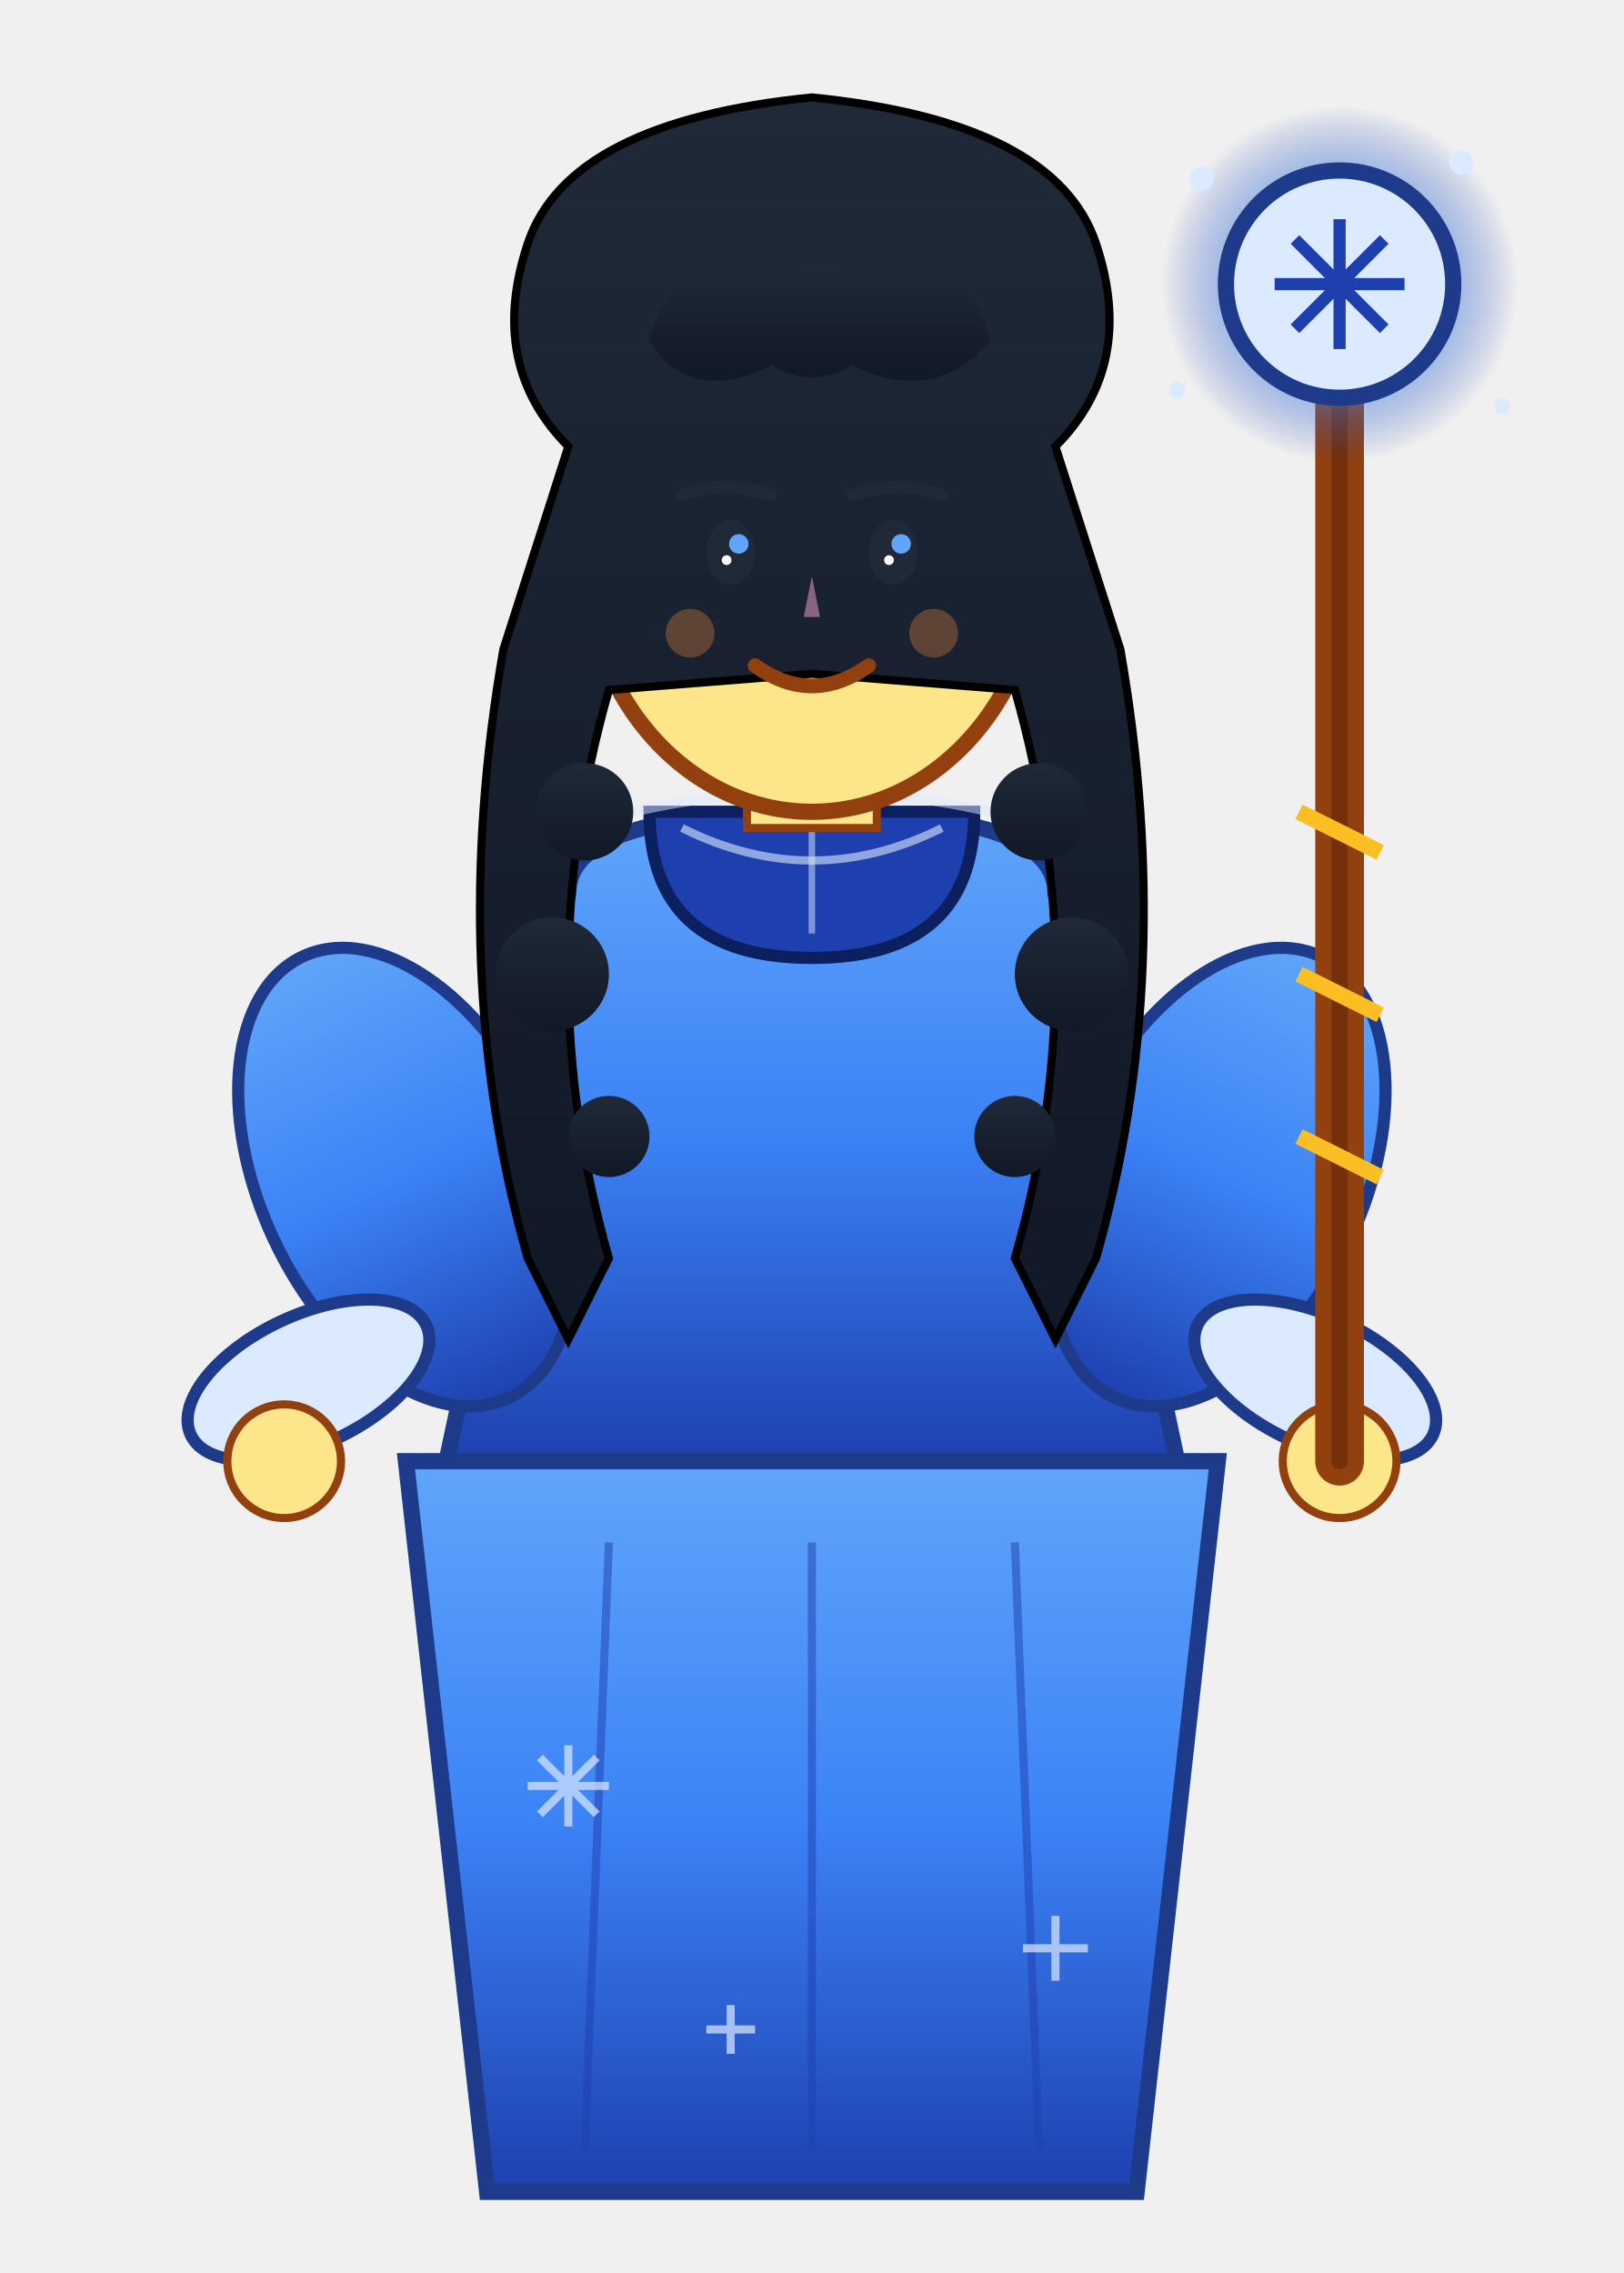
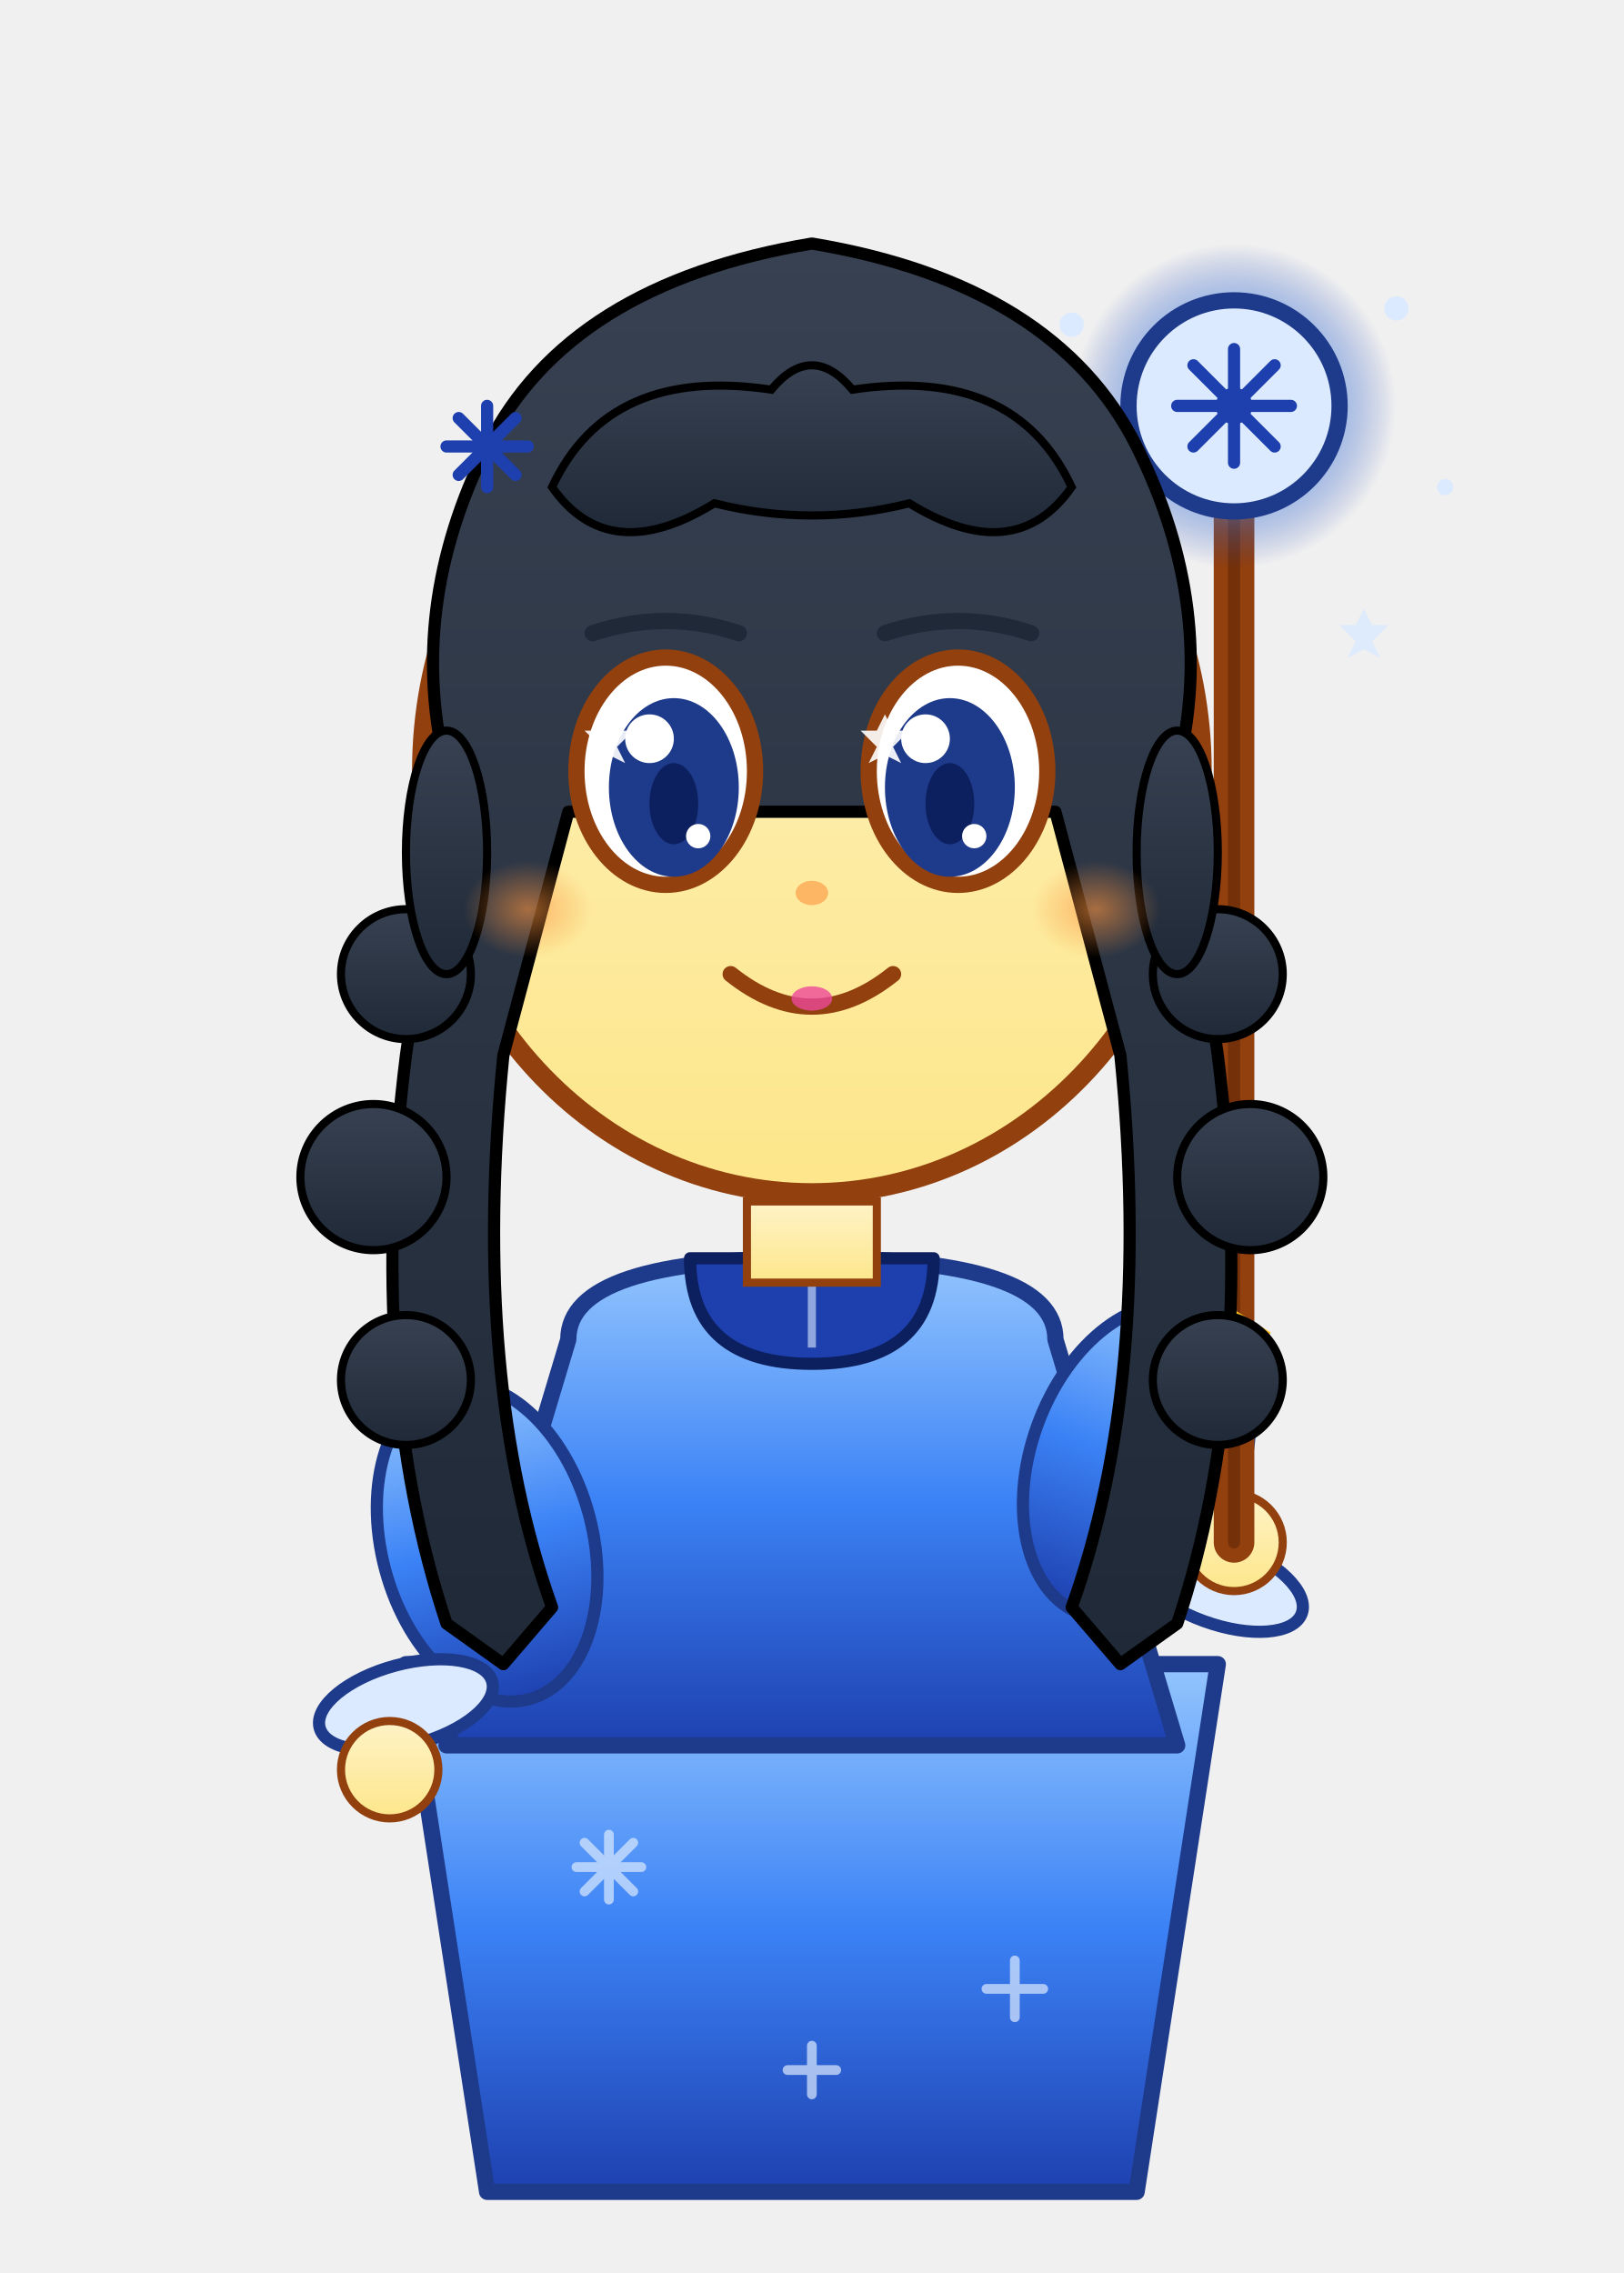
<svg xmlns="http://www.w3.org/2000/svg" viewBox="0 0 200 280" width="200" height="280">
  <defs>
-     <linearGradient id="robeGrad" x1="0%" y1="0%" x2="0%" y2="100%">
-       <stop offset="0%" stop-color="#60a5fa" />
+     <linearGradient id="robeGradC" x1="0%" y1="0%" x2="0%" y2="100%">
+       <stop offset="0%" stop-color="#93c5fd" />
      <stop offset="50%" stop-color="#3b82f6" />
      <stop offset="100%" stop-color="#1e40af" />
    </linearGradient>
-     <linearGradient id="hairGradK" x1="0%" y1="0%" x2="0%" y2="100%">
-       <stop offset="0%" stop-color="#1f2937" />
-       <stop offset="100%" stop-color="#111827" />
+     <linearGradient id="hairGradKC" x1="0%" y1="0%" x2="0%" y2="100%">
+       <stop offset="0%" stop-color="#374151" />
+       <stop offset="100%" stop-color="#1f2937" />
    </linearGradient>
-     <radialGradient id="orbGlow" cx="50%" cy="50%">
+     <radialGradient id="cheekGradKC" cx="50%" cy="50%">
+       <stop offset="0%" stop-color="#fb923c" stop-opacity="0.6" />
+       <stop offset="100%" stop-color="#fb923c" stop-opacity="0" />
+     </radialGradient>
+     <radialGradient id="orbGlowC" cx="50%" cy="50%">
      <stop offset="0%" stop-color="#dbeafe" stop-opacity="1" />
      <stop offset="40%" stop-color="#60a5fa" stop-opacity="0.8" />
      <stop offset="100%" stop-color="#1e40af" stop-opacity="0" />
    </radialGradient>
+     <linearGradient id="skinGradC" x1="0%" y1="0%" x2="0%" y2="100%">
+       <stop offset="0%" stop-color="#fef3c7" />
+       <stop offset="100%" stop-color="#fde68a" />
+     </linearGradient>
  </defs>
-   <path d="M 50 180 L 60 270 L 140 270 L 150 180 Z" fill="url(#robeGrad)" stroke="#1e3a8a" stroke-width="2" />
-   <line x1="75" y1="190" x2="72" y2="265" stroke="#1e40af" stroke-width="1" opacity="0.5" />
-   <line x1="100" y1="190" x2="100" y2="265" stroke="#1e40af" stroke-width="1" opacity="0.5" />
-   <line x1="125" y1="190" x2="128" y2="265" stroke="#1e40af" stroke-width="1" opacity="0.5" />
-   <g stroke="#dbeafe" stroke-width="1" fill="none" opacity="0.7">
-     <g transform="translate(70 220)">
+   <path d="M 50 205 L 60 270 L 140 270 L 150 205 Z" fill="url(#robeGradC)" stroke="#1e3a8a" stroke-width="2" stroke-linejoin="round" />
+   <g stroke="#dbeafe" stroke-width="1.2" fill="none" opacity="0.7" stroke-linecap="round">
+     <g transform="translate(75 230)">
+       <line x1="-4" y1="0" x2="4" y2="0" />
+       <line x1="0" y1="-4" x2="0" y2="4" />
+       <line x1="-3" y1="-3" x2="3" y2="3" />
+       <line x1="-3" y1="3" x2="3" y2="-3" />
+     </g>
+     <g transform="translate(125 245)">
+       <line x1="-3.5" y1="0" x2="3.5" y2="0" />
+       <line x1="0" y1="-3.5" x2="0" y2="3.5" />
+     </g>
+     <g transform="translate(100 255)">
+       <line x1="-3" y1="0" x2="3" y2="0" />
+       <line x1="0" y1="-3" x2="0" y2="3" />
+     </g>
+   </g>
+   <path d="M 70 165 Q 70 155 100 155 Q 130 155 130 165 L 145 215 L 55 215 Z" fill="url(#robeGradC)" stroke="#1e3a8a" stroke-width="2" stroke-linejoin="round" />
+   <path d="M 85 155 Q 85 168 100 168 Q 115 168 115 155 Z" fill="#1e40af" stroke="#0c1f5e" stroke-width="1.5" stroke-linejoin="round" />
+   <line x1="100" y1="156" x2="100" y2="166" stroke="#dbeafe" stroke-width="1" opacity="0.6" />
+   <ellipse cx="60" cy="190" rx="13" ry="20" fill="url(#robeGradC)" stroke="#1e3a8a" stroke-width="1.5" transform="rotate(-15 60 190)" />
+   <ellipse cx="140" cy="180" rx="13" ry="20" fill="url(#robeGradC)" stroke="#1e3a8a" stroke-width="1.5" transform="rotate(20 140 180)" />
+   <ellipse cx="50" cy="210" rx="11" ry="5" fill="#dbeafe" stroke="#1e3a8a" stroke-width="1.5" transform="rotate(-15 50 210)" />
+   <ellipse cx="150" cy="195" rx="11" ry="5" fill="#dbeafe" stroke="#1e3a8a" stroke-width="1.5" transform="rotate(20 150 195)" />
+   <circle cx="48" cy="218" r="6" fill="url(#skinGradC)" stroke="#92400e" stroke-width="1" />
+   <circle cx="152" cy="190" r="6" fill="url(#skinGradC)" stroke="#92400e" stroke-width="1" />
+   <line x1="152" y1="190" x2="152" y2="60" stroke="#92400e" stroke-width="5" stroke-linecap="round" />
+   <line x1="152" y1="190" x2="152" y2="60" stroke="#451a03" stroke-width="1.5" stroke-linecap="round" opacity="0.4" />
+   <line x1="148" y1="120" x2="156" y2="125" stroke="#fbbf24" stroke-width="2" />
+   <line x1="148" y1="140" x2="156" y2="145" stroke="#fbbf24" stroke-width="2" />
+   <line x1="148" y1="160" x2="156" y2="165" stroke="#fbbf24" stroke-width="2" />
+   <circle cx="152" cy="50" r="20" fill="url(#orbGlowC)" />
+   <circle cx="152" cy="50" r="13" fill="#dbeafe" stroke="#1e3a8a" stroke-width="2" />
+   <g transform="translate(152 50)" stroke="#1e40af" stroke-width="1.5" fill="none" stroke-linecap="round">
+     <line x1="-7" y1="0" x2="7" y2="0" />
+     <line x1="0" y1="-7" x2="0" y2="7" />
+     <line x1="-5" y1="-5" x2="5" y2="5" />
+     <line x1="-5" y1="5" x2="5" y2="-5" />
+     <circle cx="0" cy="0" r="1.5" fill="#1e40af" />
+   </g>
+   <g fill="#dbeafe">
+     <circle cx="172" cy="38" r="1.5" />
+     <circle cx="132" cy="40" r="1.5" />
+     <circle cx="178" cy="60" r="1" />
+     <circle cx="128" cy="62" r="1" />
+     <path d="M 168 75 L 169 77 L 171 77 L 169 79 L 170 81 L 168 80 L 166 81 L 167 79 L 165 77 L 167 77 Z" opacity="0.9" />
+   </g>
+   <rect x="92" y="148" width="16" height="10" fill="url(#skinGradC)" stroke="#92400e" stroke-width="1" />
+   <ellipse cx="100" cy="95" rx="48" ry="52" fill="url(#skinGradC)" stroke="#92400e" stroke-width="2.5" />
+   <path d="M 55 95 Q 50 75 60 55 Q 70 35 100 30 Q 130 35 140 55 Q 150 75 145 95            L 150 130 Q 155 170 145 200 L 138 205 L 132 198            Q 142 170 138 130 L 130 100 L 100 100 L 70 100 L 62 130            Q 58 170 68 198 L 62 205 L 55 200 Q 45 170 50 130 Z" fill="url(#hairGradKC)" stroke="#000" stroke-width="1.5" stroke-linejoin="round" />
+   <circle cx="50" cy="120" r="8" fill="url(#hairGradKC)" stroke="#000" stroke-width="1" />
+   <circle cx="46" cy="145" r="9" fill="url(#hairGradKC)" stroke="#000" stroke-width="1" />
+   <circle cx="50" cy="170" r="8" fill="url(#hairGradKC)" stroke="#000" stroke-width="1" />
+   <circle cx="150" cy="120" r="8" fill="url(#hairGradKC)" stroke="#000" stroke-width="1" />
+   <circle cx="154" cy="145" r="9" fill="url(#hairGradKC)" stroke="#000" stroke-width="1" />
+   <circle cx="150" cy="170" r="8" fill="url(#hairGradKC)" stroke="#000" stroke-width="1" />
+   <path d="M 68 60 Q 75 45 95 48 Q 100 42 105 48 Q 125 45 132 60 Q 125 70 112 62 Q 100 65 88 62 Q 75 70 68 60 Z" fill="url(#hairGradKC)" stroke="#000" stroke-width="1" />
+   <ellipse cx="55" cy="105" rx="5" ry="15" fill="url(#hairGradKC)" stroke="#000" stroke-width="1" />
+   <ellipse cx="145" cy="105" rx="5" ry="15" fill="url(#hairGradKC)" stroke="#000" stroke-width="1" />
+   <ellipse cx="82" cy="95" rx="11" ry="14" fill="white" stroke="#92400e" stroke-width="2" />
+   <ellipse cx="118" cy="95" rx="11" ry="14" fill="white" stroke="#92400e" stroke-width="2" />
+   <ellipse cx="83" cy="97" rx="8" ry="11" fill="#1e3a8a" />
+   <ellipse cx="117" cy="97" rx="8" ry="11" fill="#1e3a8a" />
+   <ellipse cx="83" cy="99" rx="3" ry="5" fill="#0c1f5e" />
+   <ellipse cx="117" cy="99" rx="3" ry="5" fill="#0c1f5e" />
+   <circle cx="80" cy="91" r="3" fill="white" />
+   <circle cx="114" cy="91" r="3" fill="white" />
+   <circle cx="86" cy="103" r="1.5" fill="white" />
+   <circle cx="120" cy="103" r="1.5" fill="white" />
+   <path d="M 75 88 L 76 90 L 78 90 L 76 92 L 77 94 L 75 93 L 73 94 L 74 92 L 72 90 L 74 90 Z" fill="white" opacity="0.9" />
+   <path d="M 109 88 L 110 90 L 112 90 L 110 92 L 111 94 L 109 93 L 107 94 L 108 92 L 106 90 L 108 90 Z" fill="white" opacity="0.9" />
+   <path d="M 73 78 Q 82 75 91 78" stroke="#1f2937" stroke-width="2" fill="none" stroke-linecap="round" />
+   <path d="M 109 78 Q 118 75 127 78" stroke="#1f2937" stroke-width="2" fill="none" stroke-linecap="round" />
+   <ellipse cx="100" cy="110" rx="2" ry="1.5" fill="#fb923c" opacity="0.6" />
+   <path d="M 90 120 Q 100 128 110 120" stroke="#92400e" stroke-width="2" fill="none" stroke-linecap="round" />
+   <ellipse cx="100" cy="123" rx="2.5" ry="1.5" fill="#ec4899" opacity="0.8" />
+   <ellipse cx="65" cy="112" rx="8" ry="6" fill="url(#cheekGradKC)" />
+   <ellipse cx="135" cy="112" rx="8" ry="6" fill="url(#cheekGradKC)" />
+   <g transform="translate(60 55)">
+     <g stroke="#1e40af" stroke-width="1.5" fill="none" stroke-linecap="round">
      <line x1="-5" y1="0" x2="5" y2="0" />
      <line x1="0" y1="-5" x2="0" y2="5" />
      <line x1="-3.5" y1="-3.5" x2="3.5" y2="3.5" />
      <line x1="-3.5" y1="3.5" x2="3.5" y2="-3.5" />
    </g>
-     <g transform="translate(130 240)">
-       <line x1="-4" y1="0" x2="4" y2="0" />
-       <line x1="0" y1="-4" x2="0" y2="4" />
-     </g>
-     <g transform="translate(90 250)">
-       <line x1="-3" y1="0" x2="3" y2="0" />
-       <line x1="0" y1="-3" x2="0" y2="3" />
-     </g>
+     <circle cx="0" cy="0" r="1.5" fill="#1e40af" />
  </g>
-   <path d="M 70 110 Q 70 100 100 100 Q 130 100 130 110 L 145 180 L 55 180 Z" fill="url(#robeGrad)" stroke="#1e3a8a" stroke-width="2" />
-   <path d="M 80 100 Q 80 118 100 118 Q 120 118 120 100 Z" fill="#1e40af" stroke="#0c1f5e" stroke-width="1.5" />
-   <path d="M 84 102 Q 100 110 116 102" stroke="#dbeafe" stroke-width="1" fill="none" opacity="0.6" />
-   <line x1="100" y1="102" x2="100" y2="115" stroke="#dbeafe" stroke-width="0.8" opacity="0.5" />
-   <path d="M 78 100 Q 100 95 122 100" stroke="#dbeafe" stroke-width="1.2" fill="none" opacity="0.5" />
-   <ellipse cx="50" cy="145" rx="18" ry="30" fill="url(#robeGrad)" stroke="#1e3a8a" stroke-width="1.5" transform="rotate(-25 50 145)" />
-   <ellipse cx="150" cy="145" rx="18" ry="30" fill="url(#robeGrad)" stroke="#1e3a8a" stroke-width="1.5" transform="rotate(25 150 145)" />
-   <ellipse cx="38" cy="170" rx="16" ry="8" fill="#dbeafe" stroke="#1e3a8a" stroke-width="1.5" transform="rotate(-25 38 170)" />
-   <ellipse cx="162" cy="170" rx="16" ry="8" fill="#dbeafe" stroke="#1e3a8a" stroke-width="1.5" transform="rotate(25 162 170)" />
-   <circle cx="35" cy="180" r="7" fill="#fde68a" stroke="#92400e" stroke-width="1" />
-   <circle cx="165" cy="180" r="7" fill="#fde68a" stroke="#92400e" stroke-width="1" />
-   <line x1="165" y1="180" x2="165" y2="40" stroke="#92400e" stroke-width="6" stroke-linecap="round" />
-   <line x1="165" y1="180" x2="165" y2="40" stroke="#451a03" stroke-width="2" stroke-linecap="round" opacity="0.4" />
-   <line x1="160" y1="100" x2="170" y2="105" stroke="#fbbf24" stroke-width="2" />
-   <line x1="160" y1="120" x2="170" y2="125" stroke="#fbbf24" stroke-width="2" />
-   <line x1="160" y1="140" x2="170" y2="145" stroke="#fbbf24" stroke-width="2" />
-   <circle cx="165" cy="35" r="22" fill="url(#orbGlow)" />
-   <circle cx="165" cy="35" r="14" fill="#dbeafe" stroke="#1e3a8a" stroke-width="2" />
-   <g transform="translate(165 35)" stroke="#1e40af" stroke-width="1.5" fill="none">
-     <line x1="-8" y1="0" x2="8" y2="0" />
-     <line x1="0" y1="-8" x2="0" y2="8" />
-     <line x1="-5.5" y1="-5.5" x2="5.5" y2="5.5" />
-     <line x1="-5.5" y1="5.5" x2="5.5" y2="-5.5" />
-   </g>
-   <g fill="#dbeafe">
-     <circle cx="180" cy="20" r="1.5" />
-     <circle cx="148" cy="22" r="1.5" />
-     <circle cx="185" cy="50" r="1" />
-     <circle cx="145" cy="48" r="1" />
-   </g>
-   <rect x="92" y="88" width="16" height="14" fill="#fde68a" stroke="#92400e" stroke-width="1" />
-   <ellipse cx="100" cy="68" rx="28" ry="32" fill="#fde68a" stroke="#92400e" stroke-width="2" />
-   <path d="M 70 55 Q 60 45 65 30 Q 70 15 100 12 Q 130 15 135 30 Q 140 45 130 55            L 138 80 Q 145 120 135 155 L 130 165 L 125 155            Q 135 120 125 85 L 100 83 L 75 85 Q 65 120 75 155 L 70 165 L 65 155            Q 55 120 62 80 Z" fill="url(#hairGradK)" stroke="#000" stroke-width="1" />
-   <circle cx="72" cy="100" r="6" fill="url(#hairGradK)" />
-   <circle cx="68" cy="120" r="7" fill="url(#hairGradK)" />
-   <circle cx="128" cy="100" r="6" fill="url(#hairGradK)" />
-   <circle cx="132" cy="120" r="7" fill="url(#hairGradK)" />
-   <circle cx="125" cy="140" r="5" fill="url(#hairGradK)" />
-   <circle cx="75" cy="140" r="5" fill="url(#hairGradK)" />
-   <path d="M 80 42 Q 82 32 95 35 Q 100 30 110 35 Q 120 32 122 42 Q 115 50 105 45 Q 100 48 95 45 Q 85 50 80 42 Z" fill="url(#hairGradK)" />
-   <ellipse cx="90" cy="68" rx="3" ry="4" fill="#1f2937" />
-   <ellipse cx="110" cy="68" rx="3" ry="4" fill="#1f2937" />
-   <circle cx="91" cy="67" r="1.2" fill="#60a5fa" />
-   <circle cx="111" cy="67" r="1.2" fill="#60a5fa" />
-   <circle cx="89.5" cy="69" r="0.6" fill="#fff" />
-   <circle cx="109.5" cy="69" r="0.6" fill="#fff" />
-   <path d="M 84 61 Q 89 59 95 61" stroke="#1f2937" stroke-width="1.5" fill="none" stroke-linecap="round" />
-   <path d="M 105 61 Q 111 59 116 61" stroke="#1f2937" stroke-width="1.5" fill="none" stroke-linecap="round" />
-   <path d="M 100 71 L 99 76 L 101 76 Z" fill="#f9a8d4" opacity="0.5" />
-   <path d="M 93 82 Q 100 87 107 82" stroke="#92400e" stroke-width="1.8" fill="none" stroke-linecap="round" />
-   <circle cx="85" cy="78" r="3" fill="#fb923c" opacity="0.3" />
-   <circle cx="115" cy="78" r="3" fill="#fb923c" opacity="0.3" />
</svg>
